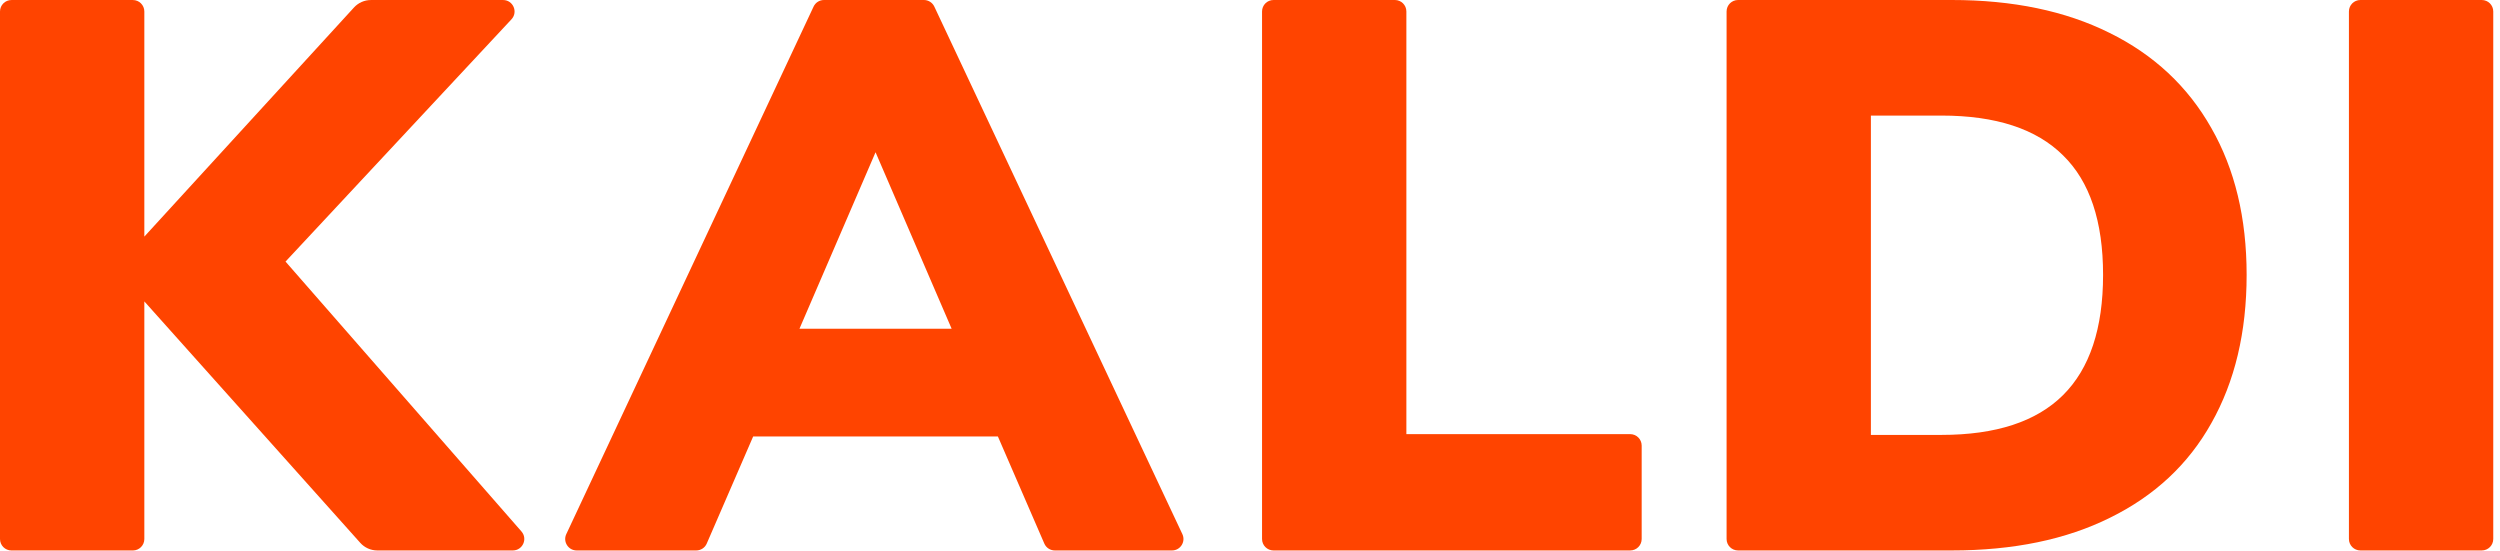
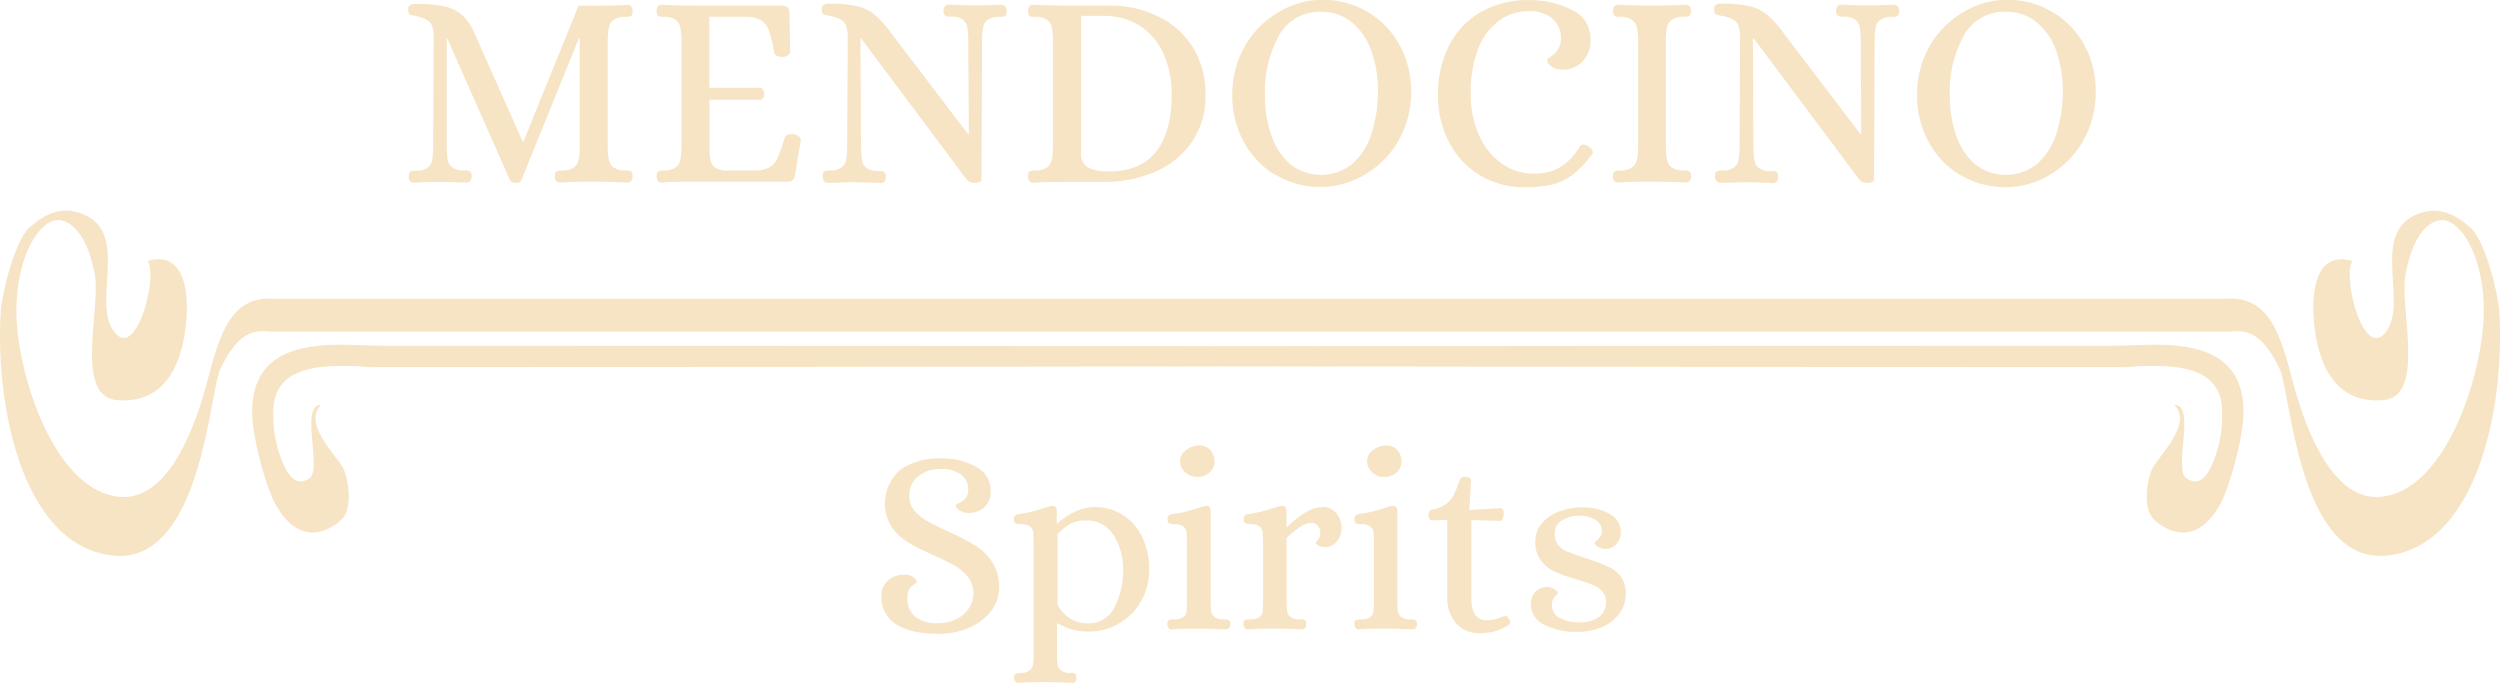
- <svg xmlns="http://www.w3.org/2000/svg" xmlns:xlink="http://www.w3.org/1999/xlink" viewBox="0 0 109 24">
-   <g transform="translate(-1470)">
-     <g style="mix-blend-mode:normal" transform="translate(1470)" fill="#f40">
-       <use xlink:href="#b" style="mix-blend-mode:normal" />
-       <use xlink:href="#c" style="mix-blend-mode:normal" />
-       <use xlink:href="#d" style="mix-blend-mode:normal" />
-       <use xlink:href="#e" style="mix-blend-mode:normal" />
-       <use xlink:href="#f" style="mix-blend-mode:normal" />
-     </g>
-   </g>
+ <svg xmlns="http://www.w3.org/2000/svg" viewBox="0 0 422.98 115.53">
  <defs>
-     <path id="b" d="M22.735 23.171c.283.323.053.829-.376.829h-5.907c-.285 0-.556-.121-.745-.333l-9.414-10.526v10.36c0 .276-.224.5-.5.5h-5.293c-.276 0-.5-.224-.5-.5v-23c0-.276.224-.5.5-.5h5.293c.276 0 .5.224.5.5v9.815l9.141-9.99c.19-.207.457-.325.738-.325h5.762c.437 0 .664.521.366.841l-9.851 10.563 10.287 11.767z" />
-     <path id="c" d="M45.991 24c-.199 0-.38-.118-.459-.301l-2.024-4.669h-10.67l-2.024 4.669c-.079.183-.259.301-.459.301h-5.212c-.366 0-.608-.381-.453-.712l10.782-23c.082-.176.259-.288.453-.288h4.358c.194 0 .37.112.453.287l10.815 23c.156.332-.086.713-.452.713h-5.108zm-11.135-9.668h6.635l-3.317-7.694-3.317 7.694z" />
-     <path id="d" d="M55.525 24c-.276 0-.5-.224-.5-.5v-23c0-.276.224-.5.5-.5h5.293c.276 0 .5.224.5.5v18.428h9.759c.276 0 .5.224.5.5v4.072c0 .276-.224.5-.5.5h-15.552z" />
-     <path id="e" d="M75.279.5c0-.276.224-.5.5-.5h9.315c2.667 0 4.959.477 6.874 1.43 1.938.953 3.42 2.338 4.446 4.153 1.026 1.793 1.539 3.926 1.539 6.4 0 2.496-.513 4.652-1.539 6.468-1.003 1.793-2.474 3.166-4.412 4.119-1.915.953-4.218 1.43-6.908 1.43h-9.315c-.276 0-.5-.224-.5-.5v-23zm9.37 18.462c2.371 0 4.138-.579 5.301-1.736 1.163-1.157 1.744-2.905 1.744-5.242 0-2.338-.581-4.074-1.744-5.209-1.163-1.157-2.93-1.736-5.301-1.736h-3.078v13.923h3.078z" />
-     <path id="f" d="M102.913 24c-.276 0-.5-.224-.5-.5v-23c0-.276.224-.5.5-.5h5.293c.276 0 .5.224.5.5v23c0 .276-.224.5-.5.5h-5.293z" />
+     <style>.a{fill:#f7e4c5;}</style>
  </defs>
+   <path class="a" d="M434.27,59.87c-.18-2.71-2.42-12.51-5.27-14.38-2.3-2-4.88-3-7.59-2.27-9.32,2.53-2.71,14.46-6,19.79-3.82,6.25-7.79-8.62-6-11.51-3.78-1.24-7,1-6.56,9.25.38,6.81,2.86,14.77,11.4,14.3,7.77-.13,3.19-15.17,4.12-21,.28-1.73,1.47-8.1,5.36-9.36s8.69,6.84,7.82,17.69-7.06,28.06-17.32,29-14.61-18.53-15.49-21.76c-1.89-7-4.14-12.09-10.42-11.76h-49.4v0H57.51C51.22,57.51,49,62.6,47.08,69.6c-.87,3.23-5.2,22.72-15.46,21.78s-16.46-18.15-17.32-29,3.92-19,7.82-17.69,5.09,7.63,5.37,9.36c.93,5.83-3.65,20.87,4.11,21,8.55.47,11-7.49,11.4-14.3.43-8.24-2.8-10.49-6.58-9.28,1.79,2.89-2.19,17.76-6,11.51-3.3-5.33,3.32-17.26-6-19.79-2.72-.73-5.3.27-7.59,2.27C14,47.33,11.74,57.13,11.56,59.84c-1,15.24,3.26,39.36,18.58,41.44S46.8,73.82,48.67,69.82c3.31-7.15,6.48-6.54,8.65-6.38h49.59v0h281.6c2.17-.16,5.33-.77,8.65,6.38,1.86,4,3.21,33.54,18.53,31.46S435.26,75.11,434.27,59.87Z" transform="translate(-11.42 -7.32)" />
+   <path class="a" d="M65.74,75.83c-3.68-.07.25,10.84-1.95,12.39s-3.49-.49-4.2-1.88A20.42,20.42,0,0,1,57.66,77c0-6.87,6.22-7.76,11.61-7.76,1.16,0,2.42,0,3.48.11s2,.08,2.72.08c99.57,0,180.3-.16,241.2-.4V66.16c-60-.22-140.09-.35-241.19-.35-.87,0-1.69-.07-2.58-.07-1.1,0-2.3-.1-3.62-.1-7.06,0-15.2,1.29-15.2,11.35,0,4.5,2.35,12.56,3.76,15.29,3.39,6.52,8,6,11.32,3,2-1.85,1.26-6.64.38-8.64S62.51,79.15,65.74,75.83Z" transform="translate(-11.42 -7.32)" />
+   <path class="a" d="M379.32,75.83c3.68-.07-.22,10.84,2,12.39s3.47-.49,4.18-1.88A20.42,20.42,0,0,0,387.39,77c0-6.87-6.21-7.76-11.61-7.76-1.16,0-2.41,0-3.47.11s-2.05.08-2.73.08c-99.57,0-180.3-.16-241.19-.4V66.16c60-.22,140.09-.35,241.18-.35.88,0,1.7-.07,2.58-.07,1.11,0,2.31-.1,3.62-.1C382.84,65.61,391,66.93,391,77c0,4.5-2.36,12.56-3.76,15.29-3.4,6.52-8,6-11.33,3-2-1.85-1.26-6.64-.37-8.64S382.54,79.15,379.32,75.83Z" transform="translate(-11.42 -7.32)" />
+   <path class="a" d="M97.72,37.83l-10.63-24H87L87,32.54a14.49,14.49,0,0,0,.19,2A2.06,2.06,0,0,0,88,35.68a3.3,3.3,0,0,0,2,.49h.28a1.13,1.13,0,0,1,.69.17,1.18,1.18,0,0,1,.26.82,1.22,1.22,0,0,1-.22.74.72.72,0,0,1-.63.3l-1.18,0c-1.45-.07-2.49-.1-3.12-.1-1.07,0-2.63,0-4.67.14a.72.72,0,0,1-.64-.3,1.29,1.29,0,0,1-.21-.74c0-.47.12-.75.28-.85a2,2,0,0,1,.9-.14,3.25,3.25,0,0,0,2-.49,2,2,0,0,0,.78-1.18,11.81,11.81,0,0,0,.19-2l.1-18.75a5.59,5.59,0,0,0-.33-2.19,2.06,2.06,0,0,0-1-1A7.89,7.89,0,0,0,81.66,10L81.1,9.9a.65.65,0,0,1-.5-.29,1.45,1.45,0,0,1-.12-.68.82.82,0,0,1,.31-.76,2,2,0,0,1,1-.19,24,24,0,0,1,4.58.36,7.13,7.13,0,0,1,3.14,1.44A8.07,8.07,0,0,1,91.72,13l8.12,18.23H100l9.3-22.95H112c1.73,0,3.6,0,5.61-.14a.72.72,0,0,1,.64.3,1.29,1.29,0,0,1,.21.74q0,.71-.3.84a1.9,1.9,0,0,1-.88.15,3.39,3.39,0,0,0-2,.49,2.07,2.07,0,0,0-.82,1.23,11.87,11.87,0,0,0-.22,1.91V32.54a11.87,11.87,0,0,0,.22,1.91,2.07,2.07,0,0,0,.82,1.23,3.39,3.39,0,0,0,2,.49h.29a1,1,0,0,1,.63.17c.15.11.23.38.26.82a1.29,1.29,0,0,1-.21.74.72.72,0,0,1-.64.3c-2-.09-3.9-.14-5.66-.14s-3.76,0-5.81.14a.74.74,0,0,1-.64-.3,1.29,1.29,0,0,1-.21-.74c0-.47.13-.75.28-.85a2,2,0,0,1,.9-.14,3.39,3.39,0,0,0,2-.49,2.09,2.09,0,0,0,.83-1.23,11,11,0,0,0,.21-1.91V13.79h-.14l-9.73,24c-.12.31-.44.47-.94.47A1.06,1.06,0,0,1,97.72,37.83Z" transform="translate(-11.42 -7.32)" />
+   <path class="a" d="M122.72,37.9a1.22,1.22,0,0,1-.22-.74c0-.47.13-.75.29-.85a1.94,1.94,0,0,1,.89-.14,3.37,3.37,0,0,0,2-.49,2,2,0,0,0,.83-1.23,11,11,0,0,0,.21-1.91V13.79a11,11,0,0,0-.21-1.91,2,2,0,0,0-.83-1.23,3.37,3.37,0,0,0-2-.49h-.28a1,1,0,0,1-.66-.17,1.25,1.25,0,0,1-.24-.82,1.22,1.22,0,0,1,.22-.74.67.67,0,0,1,.59-.3c2.07.09,4,.14,5.62.14h14.82c.82,0,1.23.38,1.23,1.13l.14,6.61a.8.8,0,0,1-.42.69,1.68,1.68,0,0,1-.85.26,2.14,2.14,0,0,1-1-.22.78.78,0,0,1-.47-.63,20.4,20.4,0,0,0-.82-3.52,3.63,3.63,0,0,0-1.33-1.8,4.68,4.68,0,0,0-2.48-.63h-6.32v12H140a.7.7,0,0,1,.52.35,1.36,1.36,0,0,1,.19.74,1.14,1.14,0,0,1-.19.66.58.58,0,0,1-.52.28h-8.54V33.1a12.69,12.69,0,0,0,.23,1.59,1.9,1.9,0,0,0,.85,1.06,4,4,0,0,0,2.22.42h4.35a5.37,5.37,0,0,0,2.5-.54,3.35,3.35,0,0,0,1.34-1.54,24.12,24.12,0,0,0,1.21-3.39c.22-.57.75-.79,1.6-.67a2,2,0,0,1,.83.38.76.76,0,0,1,.31.71l-1,5.95a1.23,1.23,0,0,1-.42.8,1.76,1.76,0,0,1-.95.19H129c-1.7,0-3.59,0-5.66.14A.67.67,0,0,1,122.72,37.9Z" transform="translate(-11.42 -7.32)" />
+   <path class="a" d="M150.81,37.9a1.29,1.29,0,0,1-.21-.74c0-.47.12-.75.28-.85a2,2,0,0,1,.9-.14,3.25,3.25,0,0,0,2-.49,2,2,0,0,0,.78-1.18,11.81,11.81,0,0,0,.19-2l.1-18.75a5.93,5.93,0,0,0-.31-2.15,2.06,2.06,0,0,0-1-1.06,7.67,7.67,0,0,0-1.89-.57,2.77,2.77,0,0,1-1-.28c-.12-.09-.19-.36-.19-.8a.82.82,0,0,1,.31-.76,2,2,0,0,1,1-.19,20.72,20.72,0,0,1,4.62.41,7.22,7.22,0,0,1,3,1.44A16.49,16.49,0,0,1,162.26,13L175.2,30h.14l-.1-16.2a11.81,11.81,0,0,0-.19-2,2,2,0,0,0-.77-1.18,3.3,3.3,0,0,0-2-.49H172a1.13,1.13,0,0,1-.69-.17,1.18,1.18,0,0,1-.26-.82,1.17,1.17,0,0,1,.24-.74.73.73,0,0,1,.61-.3c2,.09,3.53.14,4.53.14.6,0,1.75,0,3.45-.1l1,0a.72.72,0,0,1,.64.3,1.29,1.29,0,0,1,.21.74c0,.47-.12.75-.28.84a1.86,1.86,0,0,1-.9.15,3.25,3.25,0,0,0-2,.49,2,2,0,0,0-.78,1.18,11.81,11.81,0,0,0-.19,2l-.1,23.8c0,.41-.42.61-1.18.61a1.62,1.62,0,0,1-1.37-.61l-17.8-23.8H157l.1,18.75a13.26,13.26,0,0,0,.18,2,2.06,2.06,0,0,0,.78,1.18,3.3,3.3,0,0,0,2,.49h.28a1.13,1.13,0,0,1,.69.17,1.18,1.18,0,0,1,.26.82,1.29,1.29,0,0,1-.21.74.75.75,0,0,1-.64.3c-2-.09-3.54-.14-4.58-.14-.63,0-1.73,0-3.31.1l-1.08,0A.72.72,0,0,1,150.81,37.9Z" transform="translate(-11.42 -7.32)" />
+   <path class="a" d="M185.56,37.9a1.29,1.29,0,0,1-.21-.74c0-.47.12-.75.28-.85a2,2,0,0,1,.9-.14,3.39,3.39,0,0,0,2-.49,2.13,2.13,0,0,0,.83-1.23,11,11,0,0,0,.21-1.91V13.79a11,11,0,0,0-.21-1.91,2.13,2.13,0,0,0-.83-1.23,3.39,3.39,0,0,0-2-.49h-.28a1,1,0,0,1-.67-.17,1.32,1.32,0,0,1-.23-.82,1.29,1.29,0,0,1,.21-.74.68.68,0,0,1,.59-.3c2.08.09,3.95.14,5.62.14h7.37a18.31,18.31,0,0,1,8.23,1.82,14.1,14.1,0,0,1,5.86,5.21,14.76,14.76,0,0,1,2.15,8A13.41,13.41,0,0,1,213,31.47a14.69,14.69,0,0,1-6.33,5,21.33,21.33,0,0,1-8.33,1.63h-6.52c-1.67,0-3.54,0-5.62.14A.68.68,0,0,1,185.56,37.9Zm21.53-5q2.58-3.42,2.57-9.56a16.45,16.45,0,0,0-1.39-6.92,10.8,10.8,0,0,0-4-4.74A11.28,11.28,0,0,0,198,10l-3.68,0V33.1a2.74,2.74,0,0,0,1.11,2.53,7.12,7.12,0,0,0,3.61.68Q204.53,36.31,207.09,32.89Z" transform="translate(-11.42 -7.32)" />
+   <path class="a" d="M227.06,36.86a14.76,14.76,0,0,1-5.29-5.69,16.12,16.12,0,0,1-1.86-7.6,16.3,16.3,0,0,1,2.24-8.64,15.68,15.68,0,0,1,5.74-5.65,14.4,14.4,0,0,1,7.08-2,14.9,14.9,0,0,1,8,2.15,14.54,14.54,0,0,1,5.34,5.67,16,16,0,0,1,1.86,7.58,16.28,16.28,0,0,1-2.26,8.66,15.69,15.69,0,0,1-5.81,5.67,14.78,14.78,0,0,1-15-.19ZM240.28,35a11.41,11.41,0,0,0,3.21-5.15,22.78,22.78,0,0,0,1.07-7.15A19.93,19.93,0,0,0,243.47,16a10.93,10.93,0,0,0-3.26-4.86,8,8,0,0,0-5.29-1.82,7.76,7.76,0,0,0-7.1,4,19.38,19.38,0,0,0-2.39,10.08,20.52,20.52,0,0,0,1.07,6.76,11.27,11.27,0,0,0,3.18,4.91,8.43,8.43,0,0,0,10.6-.07Z" transform="translate(-11.42 -7.32)" />
+   <path class="a" d="M262,37.09a13.85,13.85,0,0,1-5.28-5.45,16.73,16.73,0,0,1-2-8.26A18,18,0,0,1,256.6,15,13.55,13.55,0,0,1,262,9.33a16.09,16.09,0,0,1,8.17-2A15.64,15.64,0,0,1,277.37,9a5.32,5.32,0,0,1,3.16,5,5,5,0,0,1-1.27,3.61,4.5,4.5,0,0,1-3.54,1.49,3,3,0,0,1-1.44-.31,2.25,2.25,0,0,1-.88-.73,1,1,0,0,1-.23-.66c0-.06.22-.24.66-.52A4.27,4.27,0,0,0,275,15.68a3.14,3.14,0,0,0,.52-1.84,4.26,4.26,0,0,0-1.44-3.38,5.9,5.9,0,0,0-4-1.25A8.52,8.52,0,0,0,265,10.84a10.57,10.57,0,0,0-3.5,4.77,20.26,20.26,0,0,0-1.25,7.48A17,17,0,0,0,261.58,30a11.68,11.68,0,0,0,3.8,4.91A9.13,9.13,0,0,0,271,36.69a8.46,8.46,0,0,0,4.36-1.06,9.86,9.86,0,0,0,3.29-3.42.71.71,0,0,1,.66-.43,1.8,1.8,0,0,1,.85.28c.5.35.75.7.75,1a.65.65,0,0,1-.19.48A18.22,18.22,0,0,1,277.35,37a9.31,9.31,0,0,1-3.43,1.58,21.15,21.15,0,0,1-4.62.43A14.45,14.45,0,0,1,262,37.09Z" transform="translate(-11.42 -7.32)" />
+   <path class="a" d="M284.52,37.9a1.29,1.29,0,0,1-.21-.74c0-.47.14-.75.31-.85a2,2,0,0,1,.87-.14,3.39,3.39,0,0,0,2-.49,2.16,2.16,0,0,0,.85-1.21,8.73,8.73,0,0,0,.24-1.93V13.79a8.73,8.73,0,0,0-.24-1.93,2.16,2.16,0,0,0-.85-1.21,3.39,3.39,0,0,0-2-.49h-.28a1,1,0,0,1-.64-.17,1.18,1.18,0,0,1-.26-.82,1.29,1.29,0,0,1,.21-.74.75.75,0,0,1,.64-.3c2,.09,3.92.14,5.62.14q2.84,0,5.9-.14a.74.74,0,0,1,.64.3,1.29,1.29,0,0,1,.21.74c0,.47-.13.75-.31.84a2,2,0,0,1-.92.15,3.39,3.39,0,0,0-2,.49,2.07,2.07,0,0,0-.82,1.23,11,11,0,0,0-.21,1.91V32.54a11,11,0,0,0,.21,1.91,2.07,2.07,0,0,0,.82,1.23,3.39,3.39,0,0,0,2,.49h.29a1.11,1.11,0,0,1,.68.17,1.18,1.18,0,0,1,.26.82,1.29,1.29,0,0,1-.21.74.74.74,0,0,1-.64.3c-2-.09-4-.14-5.85-.14-1.73,0-3.62,0-5.67.14A.75.75,0,0,1,284.52,37.9Z" transform="translate(-11.42 -7.32)" />
+   <path class="a" d="M301.8,37.9a1.29,1.29,0,0,1-.21-.74c0-.47.13-.75.29-.85a1.94,1.94,0,0,1,.89-.14,3.28,3.28,0,0,0,2-.49,2.06,2.06,0,0,0,.78-1.18,13,13,0,0,0,.19-2l.09-18.75a6,6,0,0,0-.3-2.15,2.06,2.06,0,0,0-1-1.06,7.67,7.67,0,0,0-1.89-.57,2.63,2.63,0,0,1-1-.28c-.13-.09-.19-.36-.19-.8a.84.84,0,0,1,.3-.76,2,2,0,0,1,1-.19,20.82,20.82,0,0,1,4.63.41,7.34,7.34,0,0,1,3,1.44A16.49,16.49,0,0,1,313.25,13l12.94,17h.14l-.09-16.2a13,13,0,0,0-.19-2,2,2,0,0,0-.78-1.18,3.26,3.26,0,0,0-2-.49H323a1.11,1.11,0,0,1-.68-.17,1.18,1.18,0,0,1-.26-.82,1.23,1.23,0,0,1,.23-.74.75.75,0,0,1,.62-.3c2,.09,3.52.14,4.53.14.6,0,1.75,0,3.45-.1l1,0a.75.75,0,0,1,.64.3,1.29,1.29,0,0,1,.21.74c0,.47-.13.75-.29.84a1.79,1.79,0,0,1-.89.15,3.28,3.28,0,0,0-2,.49,2.06,2.06,0,0,0-.78,1.18,13,13,0,0,0-.19,2l-.09,23.8c0,.41-.43.61-1.18.61a1.61,1.61,0,0,1-1.37-.61l-17.8-23.8H308l.09,18.75a13,13,0,0,0,.19,2,2,2,0,0,0,.78,1.18,3.26,3.26,0,0,0,2,.49h.28a1.11,1.11,0,0,1,.68.17c.15.11.23.38.26.82a1.29,1.29,0,0,1-.21.74.72.72,0,0,1-.64.3c-2-.09-3.54-.14-4.58-.14-.63,0-1.73,0-3.3.1l-1.09,0A.75.75,0,0,1,301.8,37.9Z" transform="translate(-11.42 -7.32)" />
+   <path class="a" d="M342.93,36.86a14.69,14.69,0,0,1-5.29-5.69,16.12,16.12,0,0,1-1.86-7.6A16.21,16.21,0,0,1,338,14.93a15.61,15.61,0,0,1,5.74-5.65,14.4,14.4,0,0,1,7.08-2,14.9,14.9,0,0,1,8,2.15,14.61,14.61,0,0,1,5.34,5.67A16,16,0,0,1,366,22.72a16.28,16.28,0,0,1-2.26,8.66A15.76,15.76,0,0,1,358,37.05a14.78,14.78,0,0,1-15-.19ZM356.15,35a11.58,11.58,0,0,0,3.21-5.15,22.78,22.78,0,0,0,1.06-7.15A19.93,19.93,0,0,0,359.34,16a11,11,0,0,0-3.26-4.86,8,8,0,0,0-5.29-1.82,7.74,7.74,0,0,0-7.1,4,19.38,19.38,0,0,0-2.39,10.08,20.79,20.79,0,0,0,1.06,6.76,11.2,11.2,0,0,0,3.19,4.91,8.43,8.43,0,0,0,10.6-.07Z" transform="translate(-11.42 -7.32)" />
+   <path class="a" d="M163,112.94a5.32,5.32,0,0,1-2.45-4.75,3.49,3.49,0,0,1,1.08-2.63,3.9,3.9,0,0,1,2.81-1A2.44,2.44,0,0,1,166,105a1.22,1.22,0,0,1,.53.86s-.15.13-.44.31a2.44,2.44,0,0,0-1.15,2.25,4.09,4.09,0,0,0,1.26,3.21,5.74,5.74,0,0,0,3.91,1.12,6.84,6.84,0,0,0,3.18-.7,5.21,5.21,0,0,0,2.1-1.88,4.54,4.54,0,0,0,.73-2.45,4.28,4.28,0,0,0-.9-2.74,7.9,7.9,0,0,0-2.24-1.93,39.48,39.48,0,0,0-3.62-1.79,42.11,42.11,0,0,1-4.29-2.16,9.13,9.13,0,0,1-2.78-2.59,7.56,7.56,0,0,1,1.48-9.74,11.53,11.53,0,0,1,6.92-1.9,11.7,11.7,0,0,1,5.85,1.41,4.54,4.54,0,0,1,2.5,4.16A3.48,3.48,0,0,1,178,93.1a3.88,3.88,0,0,1-2.8,1,2.47,2.47,0,0,1-1.55-.51,1.27,1.27,0,0,1-.53-.86,2,2,0,0,1,.6-.31,3.13,3.13,0,0,0,1.06-.8,2.13,2.13,0,0,0,.46-1.46,3,3,0,0,0-1.26-2.56,5.23,5.23,0,0,0-3.2-.93A5.91,5.91,0,0,0,166.65,88a4.06,4.06,0,0,0-1.39,3.12,4,4,0,0,0,.84,2.58,9.1,9.1,0,0,0,2.7,2.06q1.5.8,3.27,1.59a35.52,35.52,0,0,1,4.48,2.34,9.21,9.21,0,0,1,2.78,2.78,7.62,7.62,0,0,1,1.13,4.29,6.36,6.36,0,0,1-1.39,4,9.24,9.24,0,0,1-3.76,2.8,12.92,12.92,0,0,1-5.19,1C167,114.55,164.66,114,163,112.94Z" transform="translate(-11.42 -7.32)" />
+   <path class="a" d="M183.18,122.59a1,1,0,0,1-.2-.62c0-.38.11-.61.24-.68a1.74,1.74,0,0,1,.78-.11,2.51,2.51,0,0,0,1.59-.4,1.61,1.61,0,0,0,.59-1,8.73,8.73,0,0,0,.11-1.64V99a16.55,16.55,0,0,0-.06-1.68,1.43,1.43,0,0,0-.55-.93A2.6,2.6,0,0,0,184,96a1.63,1.63,0,0,1-.79-.15c-.18-.11-.27-.35-.27-.73a.84.84,0,0,1,.18-.51.72.72,0,0,1,.53-.29,23.56,23.56,0,0,0,4.73-1.15c.5-.14.83-.23,1-.26h.13c.47,0,.71.28.71.84v2.12h.13a11,11,0,0,1,3-2,8.09,8.09,0,0,1,3.27-.77,8.65,8.65,0,0,1,4.75,1.33,9,9,0,0,1,3.29,3.73,12,12,0,0,1,1.19,5.46,10.7,10.7,0,0,1-1.41,5.5,10,10,0,0,1-3.76,3.73,9.93,9.93,0,0,1-5,1.33,10.58,10.58,0,0,1-3-.38,9.85,9.85,0,0,1-2.26-1h-.17v5.34a8.73,8.73,0,0,0,.11,1.64,1.61,1.61,0,0,0,.59,1,2.51,2.51,0,0,0,1.59.4h.27a.88.88,0,0,1,.53.13c.12.09.19.31.22.66a1.08,1.08,0,0,1-.18.62.59.59,0,0,1-.53.27c-1.71-.09-3.25-.14-4.64-.14s-2.85,0-4.59.14A.6.6,0,0,1,183.18,122.59ZM200,110a13,13,0,0,0,1.44-6.18,10.8,10.8,0,0,0-1.59-5.94,5.25,5.25,0,0,0-4.73-2.5,5.47,5.47,0,0,0-2.63.59,9,9,0,0,0-2.14,1.71v11.84a5,5,0,0,0,1.87,2.27,5.45,5.45,0,0,0,3.25,1A4.78,4.78,0,0,0,200,110Z" transform="translate(-11.42 -7.32)" />
+   <path class="a" d="M209.12,113.53a.94.94,0,0,1-.2-.62c0-.38.12-.61.26-.68a2.09,2.09,0,0,1,.8-.11,2.56,2.56,0,0,0,1.63-.4,1.4,1.4,0,0,0,.56-.93,16.55,16.55,0,0,0,.06-1.68V99a16.55,16.55,0,0,0-.06-1.68,1.4,1.4,0,0,0-.56-.93A2.56,2.56,0,0,0,210,96a1.7,1.7,0,0,1-.8-.15c-.17-.11-.26-.35-.26-.73a.84.84,0,0,1,.18-.51.72.72,0,0,1,.53-.29,22.55,22.55,0,0,0,4.77-1.15,5.18,5.18,0,0,1,1-.26h.14c.47,0,.7.28.7.84v15.37a11.08,11.08,0,0,0,.09,1.68,1.47,1.47,0,0,0,.58.93,2.54,2.54,0,0,0,1.63.4h.27a.88.88,0,0,1,.53.13,1,1,0,0,1,.22.66,1.05,1.05,0,0,1-.18.62.59.59,0,0,1-.53.27c-1.71-.09-3.25-.13-4.64-.13s-2.86,0-4.59.13A.6.6,0,0,1,209.12,113.53Zm2.8-26.31a2.5,2.5,0,0,1-.84-1.92,2.27,2.27,0,0,1,1-1.81,3.64,3.64,0,0,1,2.3-.8,2.36,2.36,0,0,1,1.81.77,2.84,2.84,0,0,1,.71,2,2.34,2.34,0,0,1-.84,1.81A3,3,0,0,1,214,88,2.93,2.93,0,0,1,211.92,87.22Z" transform="translate(-11.42 -7.32)" />
+   <path class="a" d="M222,113.53a1,1,0,0,1-.19-.62c0-.38.11-.61.26-.68a2.06,2.06,0,0,1,.8-.11,2.56,2.56,0,0,0,1.63-.4,1.35,1.35,0,0,0,.55-.93,13.5,13.5,0,0,0,.07-1.68V99a13.5,13.5,0,0,0-.07-1.68,1.35,1.35,0,0,0-.55-.93,2.56,2.56,0,0,0-1.63-.4,1.67,1.67,0,0,1-.8-.15c-.18-.11-.26-.35-.26-.73a.89.89,0,0,1,.17-.51.76.76,0,0,1,.53-.29,23.22,23.22,0,0,0,4.73-1.15c.5-.14.84-.23,1-.26h.13c.47,0,.71.28.71.84v2.74h.13A14.83,14.83,0,0,1,232.34,94a5.85,5.85,0,0,1,2.87-.91,2.82,2.82,0,0,1,2.32,1.08,3.93,3.93,0,0,1,.86,2.5,3.54,3.54,0,0,1-.75,2.21,2.47,2.47,0,0,1-2.08,1,2.11,2.11,0,0,1-1.08-.27c-.31-.17-.48-.32-.51-.44a6.15,6.15,0,0,1,.44-.55,1.59,1.59,0,0,0,.4-1.08,1.88,1.88,0,0,0-.42-1.28,1.39,1.39,0,0,0-1.13-.49,3.75,3.75,0,0,0-1.89.73,13.75,13.75,0,0,0-2.26,1.83v10.78a11.08,11.08,0,0,0,.09,1.68,1.5,1.5,0,0,0,.57.93,2.6,2.6,0,0,0,1.64.4h.26a.9.9,0,0,1,.54.13,1,1,0,0,1,.22.66,1.05,1.05,0,0,1-.18.62.6.6,0,0,1-.53.27c-1.71-.09-3.26-.13-4.64-.13s-2.86,0-4.6.13A.63.63,0,0,1,222,113.53Z" transform="translate(-11.42 -7.32)" />
+   <path class="a" d="M240.76,113.53a.94.94,0,0,1-.2-.62c0-.38.11-.61.26-.68a2.06,2.06,0,0,1,.8-.11,2.56,2.56,0,0,0,1.63-.4,1.39,1.39,0,0,0,.55-.93,13.5,13.5,0,0,0,.07-1.68V99a13.5,13.5,0,0,0-.07-1.68,1.39,1.39,0,0,0-.55-.93,2.56,2.56,0,0,0-1.63-.4,1.67,1.67,0,0,1-.8-.15c-.18-.11-.26-.35-.26-.73a.82.82,0,0,1,.17-.51.76.76,0,0,1,.53-.29A22.51,22.51,0,0,0,246,93.16a5.18,5.18,0,0,1,1-.26h.13c.48,0,.71.28.71.84v15.37a11.08,11.08,0,0,0,.09,1.68,1.5,1.5,0,0,0,.57.93,2.6,2.6,0,0,0,1.64.4h.26a.84.84,0,0,1,.53.13.9.9,0,0,1,.22.66,1,1,0,0,1-.17.62.6.6,0,0,1-.53.27c-1.71-.09-3.26-.13-4.64-.13s-2.86,0-4.6.13A.6.6,0,0,1,240.76,113.53Zm2.8-26.31a2.5,2.5,0,0,1-.84-1.92,2.27,2.27,0,0,1,1-1.81,3.62,3.62,0,0,1,2.3-.8,2.36,2.36,0,0,1,1.81.77,2.83,2.83,0,0,1,.7,2,2.34,2.34,0,0,1-.84,1.81,3,3,0,0,1-2.07.75A2.93,2.93,0,0,1,243.56,87.22Z" transform="translate(-11.42 -7.32)" />
+   <path class="a" d="M257.83,112.83a6.27,6.27,0,0,1-1.54-4.55v-13l-2.57.09a.54.54,0,0,1-.44-.24.91.91,0,0,1-.18-.55,1.46,1.46,0,0,1,.16-.69.6.6,0,0,1,.46-.33,5.73,5.73,0,0,0,2.41-1,4.3,4.3,0,0,0,1.26-1.51,21.47,21.47,0,0,0,1-2.49.93.93,0,0,1,1-.58,1.39,1.39,0,0,1,.61.16.49.49,0,0,1,.31.46l-.31,5,5.17-.31h.09c.38,0,.58.28.58.84a2.72,2.72,0,0,1-.16.91c-.1.28-.23.41-.37.41l-4.95-.13V108.8a4.66,4.66,0,0,0,.59,2.44,2.15,2.15,0,0,0,2,1,5.7,5.7,0,0,0,2.43-.49,2.88,2.88,0,0,1,.71-.22.56.56,0,0,1,.48.24,4.06,4.06,0,0,1,.36.64.53.53,0,0,1,0,.23.59.59,0,0,1-.26.39,8.2,8.2,0,0,1-2.41,1.13,11,11,0,0,1-2.68.29A5,5,0,0,1,257.83,112.83Z" transform="translate(-11.42 -7.32)" />
+   <path class="a" d="M272.63,113a3.84,3.84,0,0,1-2.2-3.49,2.83,2.83,0,0,1,.77-2.08,2.66,2.66,0,0,1,2-.79,2.14,2.14,0,0,1,1.26.39c.37.27.55.47.55.62a4.21,4.21,0,0,1-.51.58,2.07,2.07,0,0,0-.51,1.5,2.39,2.39,0,0,0,1.22,2.1,6.62,6.62,0,0,0,3.51.77,5.21,5.21,0,0,0,3.25-.9,3,3,0,0,0,1.17-2.55,2.55,2.55,0,0,0-.66-1.81,4.51,4.51,0,0,0-1.66-1.1q-1-.4-2.76-.93a25.65,25.65,0,0,1-3.54-1.24,6.23,6.23,0,0,1-2.34-1.85,5.07,5.07,0,0,1-1-3.23,4.66,4.66,0,0,1,1.15-3.18,7.06,7.06,0,0,1,3-2,11.32,11.32,0,0,1,3.87-.66,9,9,0,0,1,4.53,1.1,3.43,3.43,0,0,1,1.92,3.1,3,3,0,0,1-.73,2,2.43,2.43,0,0,1-1.92.84,2.08,2.08,0,0,1-1.26-.4c-.37-.26-.55-.47-.55-.62s.11-.14.35-.35a3.77,3.77,0,0,0,.64-.73,1.72,1.72,0,0,0,.29-1,2.28,2.28,0,0,0-1.19-1.86,5,5,0,0,0-2.61-.66,5.56,5.56,0,0,0-2.94.77,2.4,2.4,0,0,0-1.26,2.14,3.31,3.31,0,0,0,.53,2,3.53,3.53,0,0,0,1.59,1.17c.71.3,1.83.69,3.36,1.19a29.24,29.24,0,0,1,3.67,1.4,5.42,5.42,0,0,1,2.1,1.72,4.83,4.83,0,0,1,.77,2.85,5.5,5.5,0,0,1-1.06,3.29,7,7,0,0,1-2.92,2.3,10.25,10.25,0,0,1-4.15.82A11.78,11.78,0,0,1,272.63,113Z" transform="translate(-11.42 -7.32)" />
</svg>
